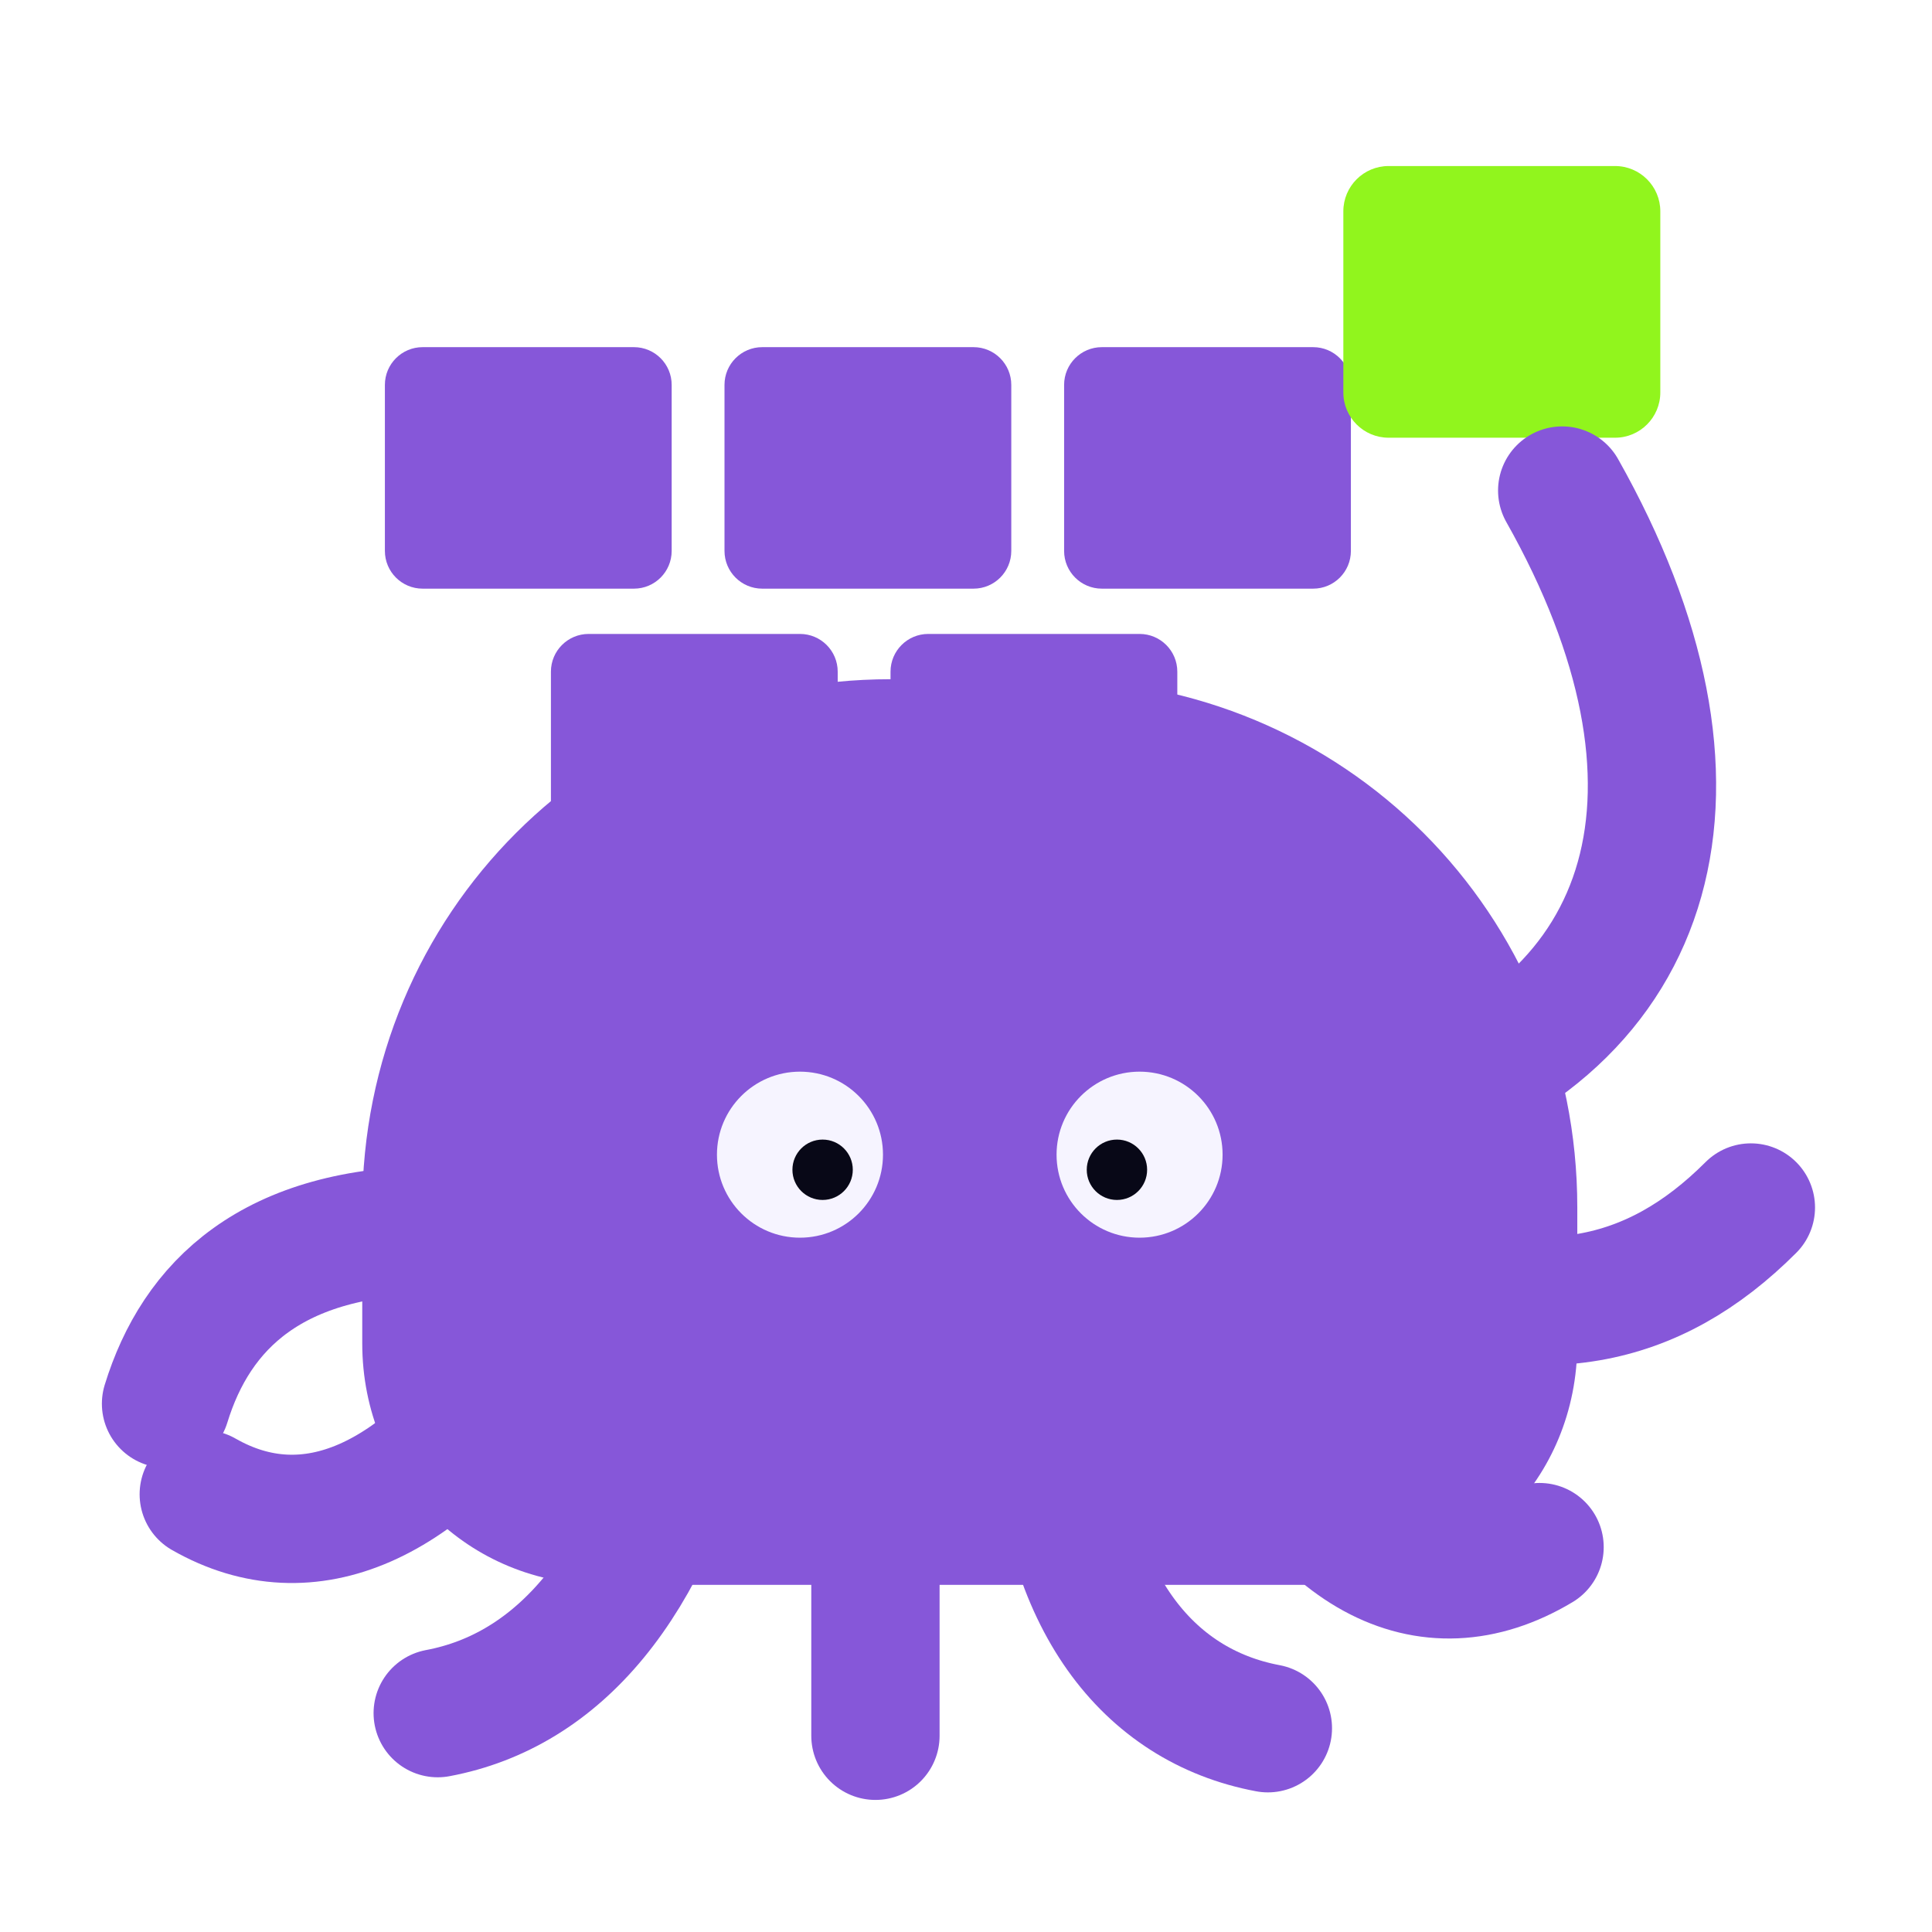
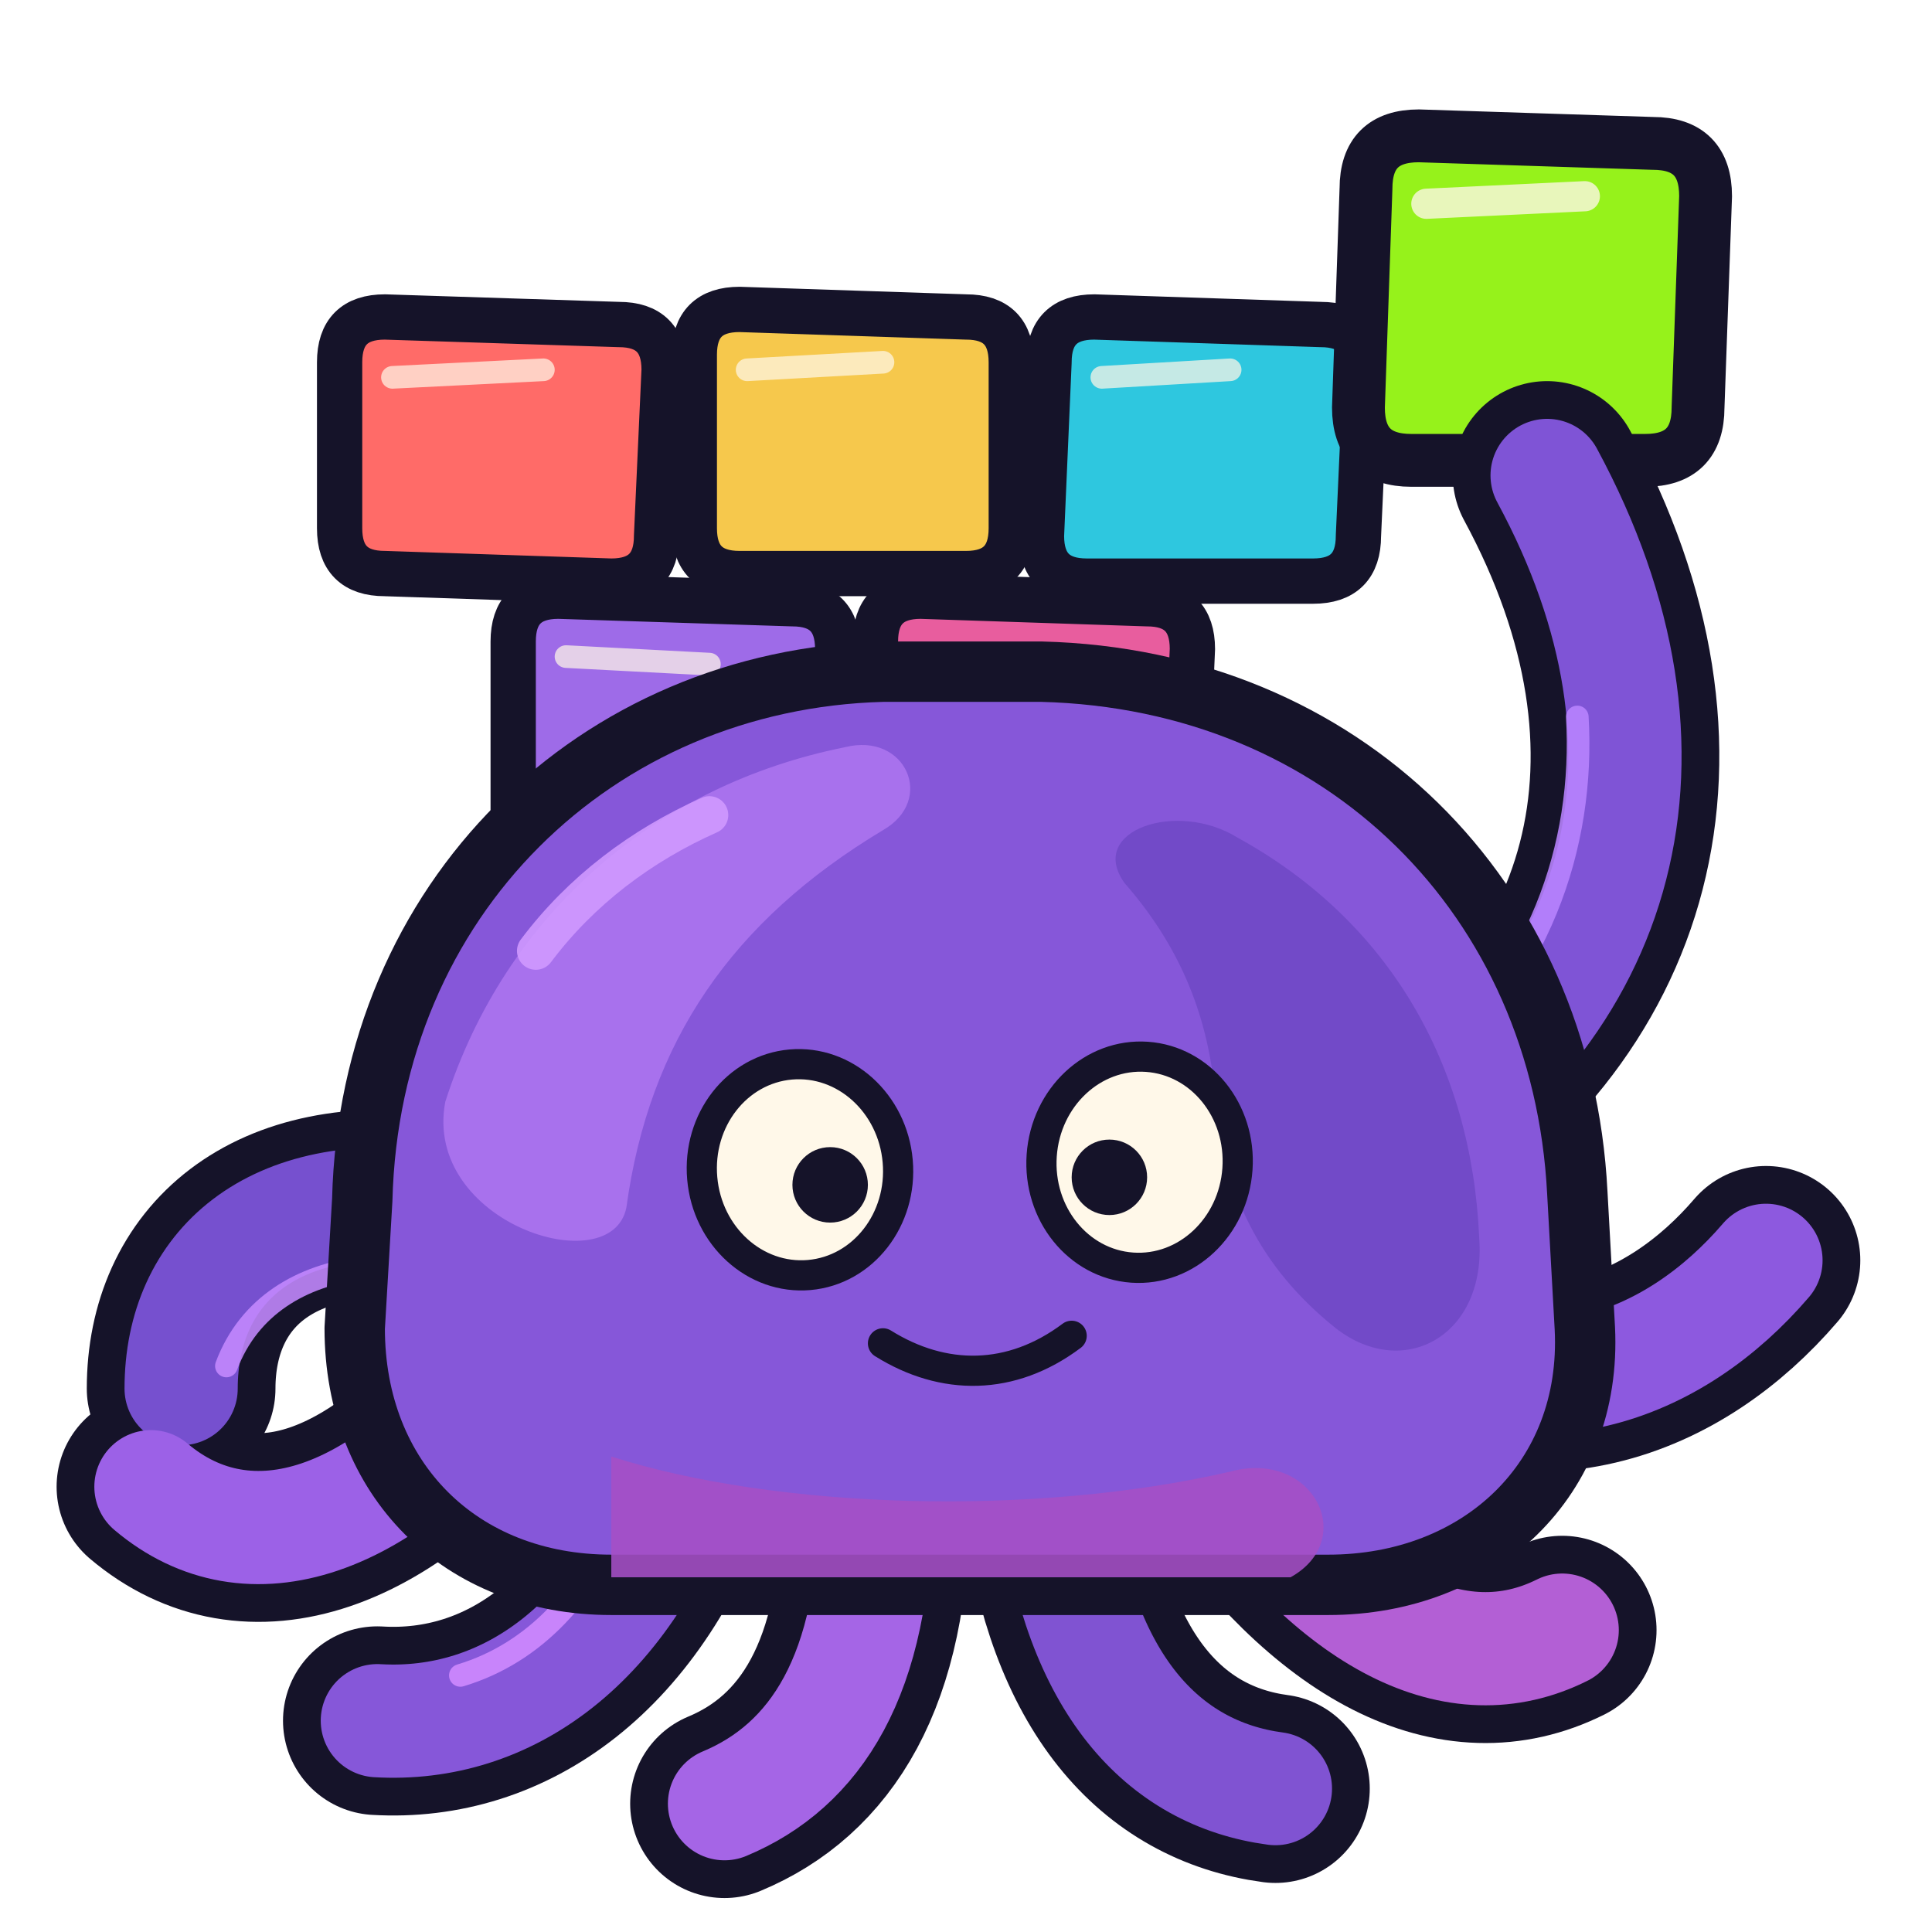
<svg xmlns="http://www.w3.org/2000/svg" viewBox="0 0 256 256" role="img" aria-labelledby="logo-title logo-description">
-   <g fill="#8657d9">
-     <rect x="51" y="46" width="38" height="32" rx="5" />
-     <rect x="96" y="46" width="38" height="32" rx="5" />
-     <rect x="141" y="46" width="38" height="32" rx="5" />
-     <rect x="73" y="84" width="38" height="32" rx="5" />
-     <rect x="118" y="84" width="38" height="32" rx="5" />
+   <g stroke="#151329" stroke-width="6" stroke-linejoin="round">
+     <path d="M45 48Q45 42 51 42l31 1q6 0 6 6l-1 22q0 6-6 6l-30-1q-6 0-6-6Z" fill="#ff6b68" />
+     <path d="M92 47q0-6 6-6l30 1q6 0 6 6v22q0 6-6 6H98q-6 0-6-6Z" fill="#f6c84c" />
+     <path d="M139 48q0-6 6-6l30 1q6 0 6 6l-1 22q0 6-6 6h-30q-6 0-6-6Z" fill="#2ec7df" />
+     <path d="M68 85q0-6 6-6l31 1q6 0 6 6l-1 23q0 6-6 6H74q-6 0-6-6Z" fill="#9e6be8" />
+     <path d="M116 85q0-6 6-6l30 1q6 0 6 6l-1 23q0 6-6 6h-30q-6 0-6-6Z" fill="#e85d9e" />
  </g>
-   <rect x="178" y="22" width="42" height="36" rx="6" fill="#91f51d" />
-   <g fill="none" stroke="#8657d9" stroke-linecap="round" stroke-width="17">
-     <path d="M58 163c-22 0-32 10-36 23" />
-     <path d="M69 180c-13 19-28 26-42 18" />
-     <path d="M92 185c-6 25-18 39-34 42" />
-     <path d="M116 188v42" />
-     <path d="M140 188c1 24 12 38 28 41" />
-     <path d="M164 183c10 23 25 31 40 22" />
-     <path d="M183 168c21 8 36 5 49-8" />
-     <path d="M184 147c36-11 45-43 23-82" />
+   <g fill="none" stroke="#fff7e8" stroke-linecap="round" stroke-width="3" opacity=".72">
+     <path d="m52 50 20-1" />
+     <path d="m99 49 18-1" />
+     <path d="m146 50 17-1" />
+     <path d="m75 87 19 1" />
+     <path d="m123 87 18 1" />
  </g>
-   <path d="M48 160c0-39 31-70 70-70h21c39 0 70 31 70 70v18c0 18-14 32-32 32H80c-18 0-32-14-32-32Z" fill="#8657d9" />
-   <circle cx="106" cy="153" r="11" fill="#f6f4ff" />
-   <circle cx="151" cy="153" r="11" fill="#f6f4ff" />
-   <circle cx="109" cy="155" r="4" fill="#080817" />
-   <circle cx="148" cy="155" r="4" fill="#080817" />
+   <path d="M181 25q0-7 7-7l31 1q7 0 7 7l-1 28q0 7-7 7h-31q-7 0-7-7Z" fill="#96f21b" stroke="#151329" stroke-width="7" stroke-linejoin="round" />
+   <path d="m189 27 21-1" fill="none" stroke="#fff7e8" stroke-linecap="round" stroke-width="4" opacity=".78" />
+   <g fill="none" stroke="#151329" stroke-linecap="round" stroke-linejoin="round" stroke-width="25">
+     <path d="M58 160C36 157 24 168 24 184" />
+     <path d="M67 181C51 202 33 208 20 197" />
+     <path d="M91 194C83 218 67 229 50 228" />
+     <path d="M116 199C116 222 108 234 96 239" />
+     <path d="M140 199C143 223 154 235 169 237" />
+     <path d="M162 193C177 215 193 223 207 216" />
+     <path d="M181 176C203 189 222 181 234 167" />
+     <path d="M183 153C215 134 225 100 205 63" />
+   </g>
+   <g fill="none" stroke-linecap="round" stroke-linejoin="round" stroke-width="15">
+     <path d="M58 160C36 157 24 168 24 184" stroke="#7650cf" />
+     <path d="M67 181C51 202 33 208 20 197" stroke="#9c61e7" />
+     <path d="M91 194C83 218 67 229 50 228" stroke="#8657d9" />
+     <path d="M116 199C116 222 108 234 96 239" stroke="#a565e6" />
+     <path d="M140 199C143 223 154 235 169 237" stroke="#8053d2" />
+     <path d="M162 193C177 215 193 223 207 216" stroke="#b35fd5" />
+     <path d="M181 176C203 189 222 181 234 167" stroke="#8d59df" />
+     <path d="M183 153C215 134 225 100 205 63" stroke="#7f54d6" />
+   </g>
+   <g fill="none" stroke-linecap="round" stroke-width="3" opacity=".88">
+     <path d="M30 181c3-8 10-12 18-13" stroke="#c489ff" />
+     <path d="M61 222c10-3 17-11 21-21" stroke="#d18aff" />
+     <path d="M188 143c16-13 22-31 21-48" stroke="#b983ff" />
+   </g>
+   <path d="M48 159c1-40 31-69 69-70h21c40 1 69 30 71 69l1 18c1 20-14 34-34 34H81c-20 0-34-14-34-34Z" fill="#8657d9" stroke="#151329" stroke-width="8" stroke-linejoin="round" />
+   <path d="M59 146c8-25 28-42 53-47 8-2 12 7 5 11-20 12-31 28-34 50-2 10-27 2-24-14Z" fill="#a871ed" />
+   <path d="M164 111c20 11 31 30 32 53 1 13-10 19-19 12-10-8-15-18-16-31-1-11-5-20-12-28-5-7 7-11 15-6Z" fill="#724ac8" />
+   <path d="M81 193c22 7 56 8 82 2 11-3 17 9 8 14H81Z" fill="#a54fc5" opacity=".88" />
+   <path d="M71 126c6-8 14-14 23-18" fill="none" stroke="#d19aff" stroke-linecap="round" stroke-width="5" opacity=".88" />
+   <g stroke="#151329" stroke-width="4">
+     <ellipse cx="106" cy="155" rx="13" ry="14" fill="#fff8e9" transform="rotate(-5 106 155)" />
+     <ellipse cx="151" cy="154" rx="13" ry="14" fill="#fff8e9" transform="rotate(4 151 154)" />
+   </g>
+   <circle cx="110" cy="157" r="5" fill="#151329" />
+   <circle cx="147" cy="156" r="5" fill="#151329" />
+   <path d="M117 178c8 5 17 5 25-1" fill="none" stroke="#151329" stroke-linecap="round" stroke-width="4" />
</svg>
